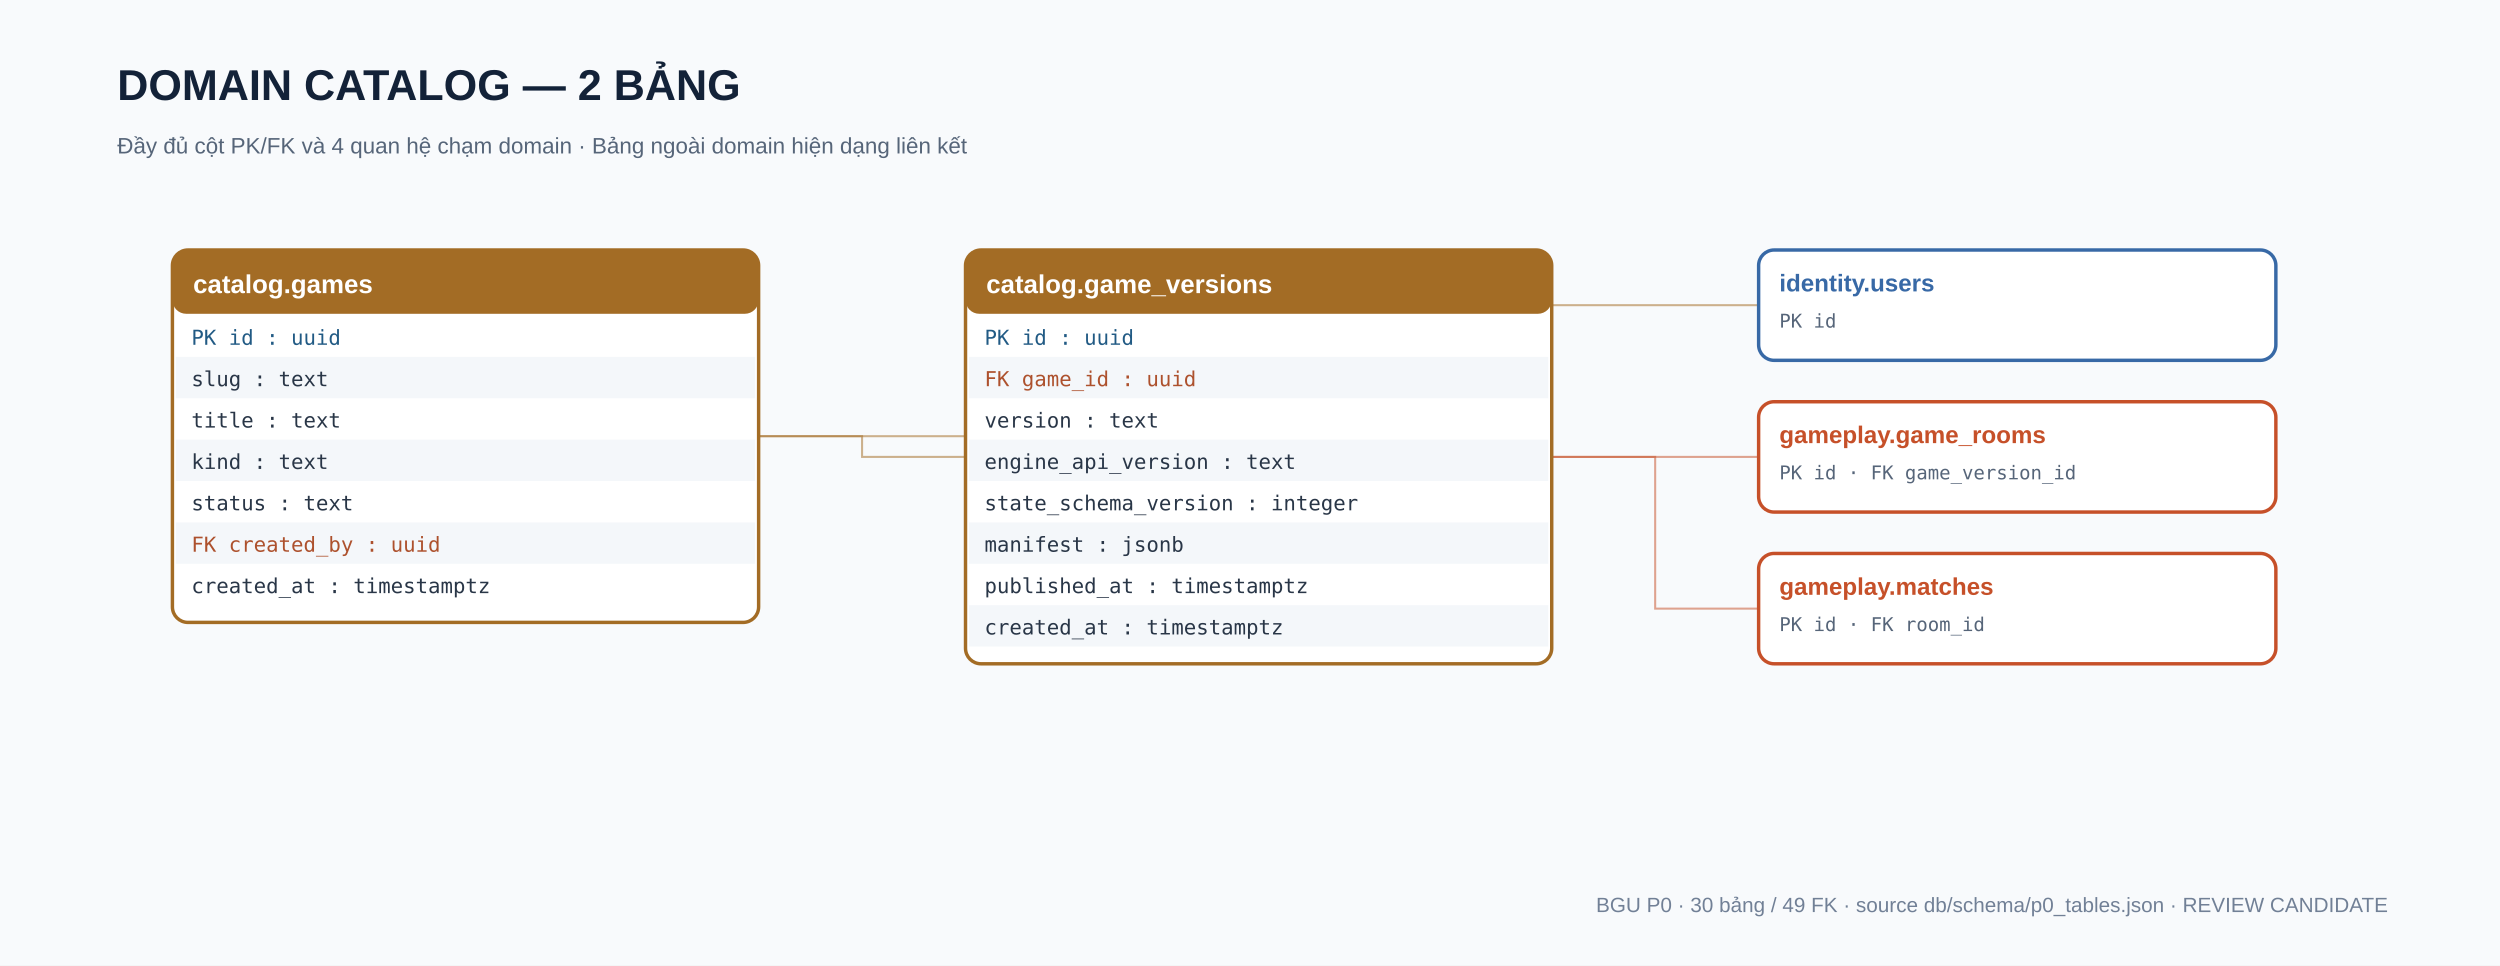
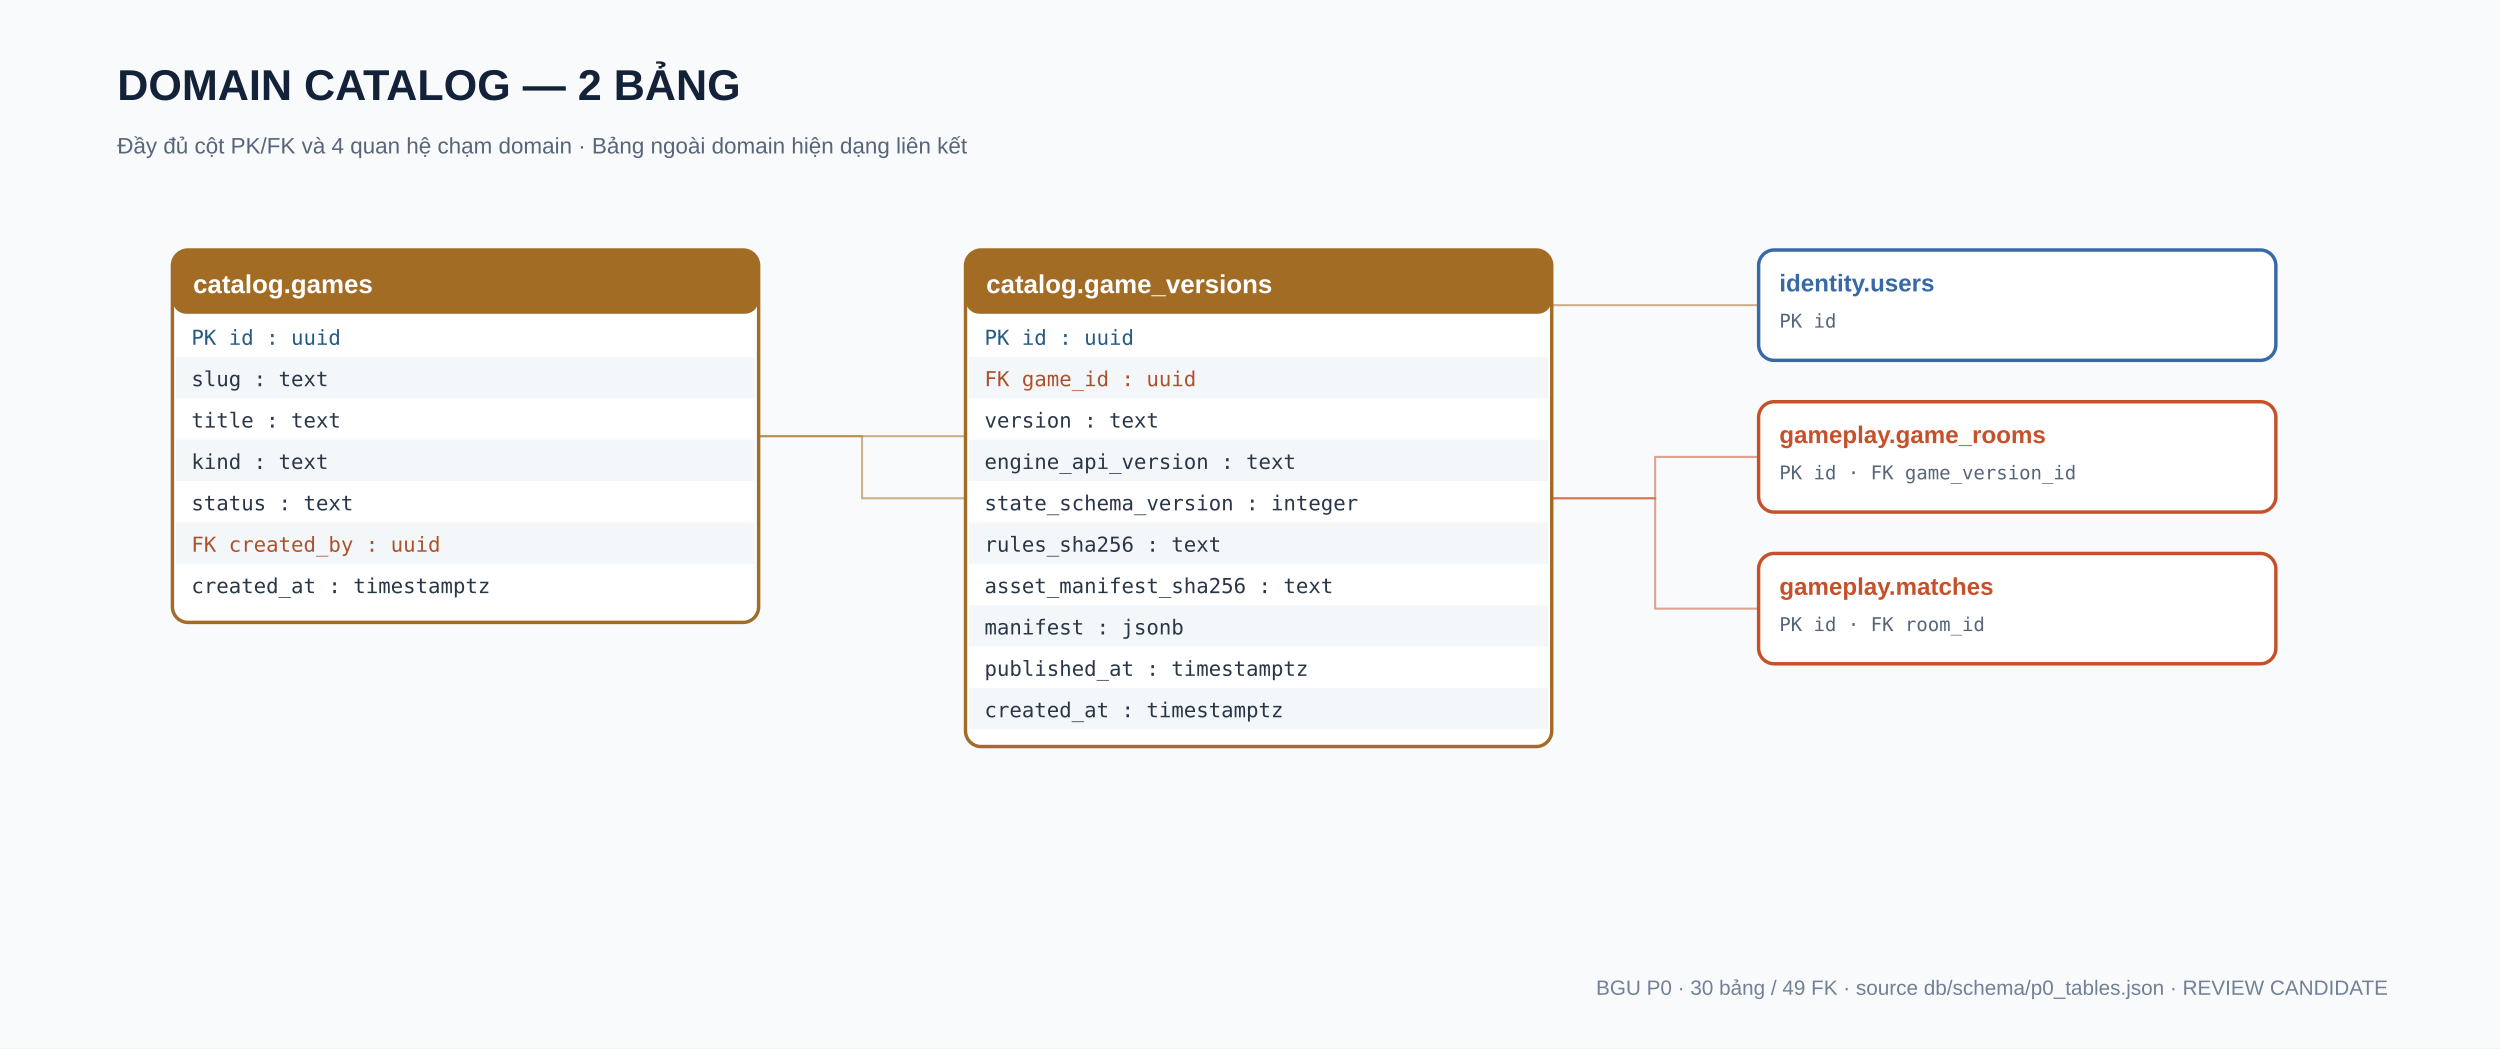
- <svg xmlns="http://www.w3.org/2000/svg" width="1450" height="560" viewBox="0 0 1450 560" role="img" aria-label="DOMAIN CATALOG — 2 BẢNG">
+ <svg xmlns="http://www.w3.org/2000/svg" width="1450" height="608" viewBox="0 0 1450 608" role="img" aria-label="DOMAIN CATALOG — 2 BẢNG">
  <rect width="100%" height="100%" fill="#F8FAFC" />
  <text x="68" y="58" font-family="Arial,sans-serif" font-size="25" font-weight="700" fill="#132238">DOMAIN CATALOG — 2 BẢNG</text>
  <text x="68" y="89" font-family="Arial,sans-serif" font-size="13" fill="#566579">Đầy đủ cột PK/FK và 4 quan hệ chạm domain · Bảng ngoài domain hiện dạng liên kết</text>
  <path d="M440,253 L730,253 L730,177 L1020,177" fill="none" stroke="#A36C25" stroke-width="1.2" opacity=".52" />
-   <path d="M560,265 L500,265 L500,253 L440,253" fill="none" stroke="#A36C25" stroke-width="1.2" opacity=".52" />
-   <path d="M1020,265 L960,265 L960,265 L900,265" fill="none" stroke="#C65029" stroke-width="1.2" opacity=".52" />
-   <path d="M1020,353 L960,353 L960,265 L900,265" fill="none" stroke="#C65029" stroke-width="1.2" opacity=".52" />
+   <path d="M560,289 L500,289 L500,253 L440,253" fill="none" stroke="#A36C25" stroke-width="1.2" opacity=".52" />
+   <path d="M1020,265 L960,265 L960,289 L900,289" fill="none" stroke="#C65029" stroke-width="1.2" opacity=".52" />
+   <path d="M1020,353 L960,353 L960,289 L900,289" fill="none" stroke="#C65029" stroke-width="1.2" opacity=".52" />
  <rect x="100" y="145" width="340" height="216" rx="9" fill="#FFFFFF" stroke="#A36C25" stroke-width="2" />
  <rect x="100" y="145" width="340" height="37" rx="8" fill="#A36C25" />
  <text x="112" y="170" font-family="Arial" font-size="15" font-weight="700" fill="#FFFFFF">catalog.games</text>
  <text x="111" y="200" font-family="Consolas,monospace" font-size="12" fill="#215A84">PK  id : uuid</text>
  <rect x="102" y="207" width="336" height="24" fill="#F4F7FA" />
  <text x="111" y="224" font-family="Consolas,monospace" font-size="12" fill="#293647">    slug : text</text>
  <text x="111" y="248" font-family="Consolas,monospace" font-size="12" fill="#293647">    title : text</text>
  <rect x="102" y="255" width="336" height="24" fill="#F4F7FA" />
  <text x="111" y="272" font-family="Consolas,monospace" font-size="12" fill="#293647">    kind : text</text>
  <text x="111" y="296" font-family="Consolas,monospace" font-size="12" fill="#293647">    status : text</text>
  <rect x="102" y="303" width="336" height="24" fill="#F4F7FA" />
  <text x="111" y="320" font-family="Consolas,monospace" font-size="12" fill="#AD512D">FK  created_by : uuid</text>
  <text x="111" y="344" font-family="Consolas,monospace" font-size="12" fill="#293647">    created_at : timestamptz</text>
-   <rect x="560" y="145" width="340" height="240" rx="9" fill="#FFFFFF" stroke="#A36C25" stroke-width="2" />
+   <rect x="560" y="145" width="340" height="288" rx="9" fill="#FFFFFF" stroke="#A36C25" stroke-width="2" />
  <rect x="560" y="145" width="340" height="37" rx="8" fill="#A36C25" />
  <text x="572" y="170" font-family="Arial" font-size="15" font-weight="700" fill="#FFFFFF">catalog.game_versions</text>
  <text x="571" y="200" font-family="Consolas,monospace" font-size="12" fill="#215A84">PK  id : uuid</text>
  <rect x="562" y="207" width="336" height="24" fill="#F4F7FA" />
  <text x="571" y="224" font-family="Consolas,monospace" font-size="12" fill="#AD512D">FK  game_id : uuid</text>
  <text x="571" y="248" font-family="Consolas,monospace" font-size="12" fill="#293647">    version : text</text>
  <rect x="562" y="255" width="336" height="24" fill="#F4F7FA" />
  <text x="571" y="272" font-family="Consolas,monospace" font-size="12" fill="#293647">    engine_api_version : text</text>
  <text x="571" y="296" font-family="Consolas,monospace" font-size="12" fill="#293647">    state_schema_version : integer</text>
  <rect x="562" y="303" width="336" height="24" fill="#F4F7FA" />
-   <text x="571" y="320" font-family="Consolas,monospace" font-size="12" fill="#293647">    manifest : jsonb</text>
-   <text x="571" y="344" font-family="Consolas,monospace" font-size="12" fill="#293647">    published_at : timestamptz</text>
+   <text x="571" y="320" font-family="Consolas,monospace" font-size="12" fill="#293647">    rules_sha256 : text</text>
+   <text x="571" y="344" font-family="Consolas,monospace" font-size="12" fill="#293647">    asset_manifest_sha256 : text</text>
  <rect x="562" y="351" width="336" height="24" fill="#F4F7FA" />
-   <text x="571" y="368" font-family="Consolas,monospace" font-size="12" fill="#293647">    created_at : timestamptz</text>
+   <text x="571" y="368" font-family="Consolas,monospace" font-size="12" fill="#293647">    manifest : jsonb</text>
+   <text x="571" y="392" font-family="Consolas,monospace" font-size="12" fill="#293647">    published_at : timestamptz</text>
+   <rect x="562" y="399" width="336" height="24" fill="#F4F7FA" />
+   <text x="571" y="416" font-family="Consolas,monospace" font-size="12" fill="#293647">    created_at : timestamptz</text>
  <rect x="1020" y="145" width="300" height="64" rx="9" fill="#FFFFFF" stroke="#3869A6" stroke-width="2" />
  <text x="1032" y="169" font-family="Arial" font-size="14" font-weight="700" fill="#3869A6">identity.users</text>
  <text x="1032" y="190" font-family="monospace" font-size="11" fill="#566579">PK id</text>
  <rect x="1020" y="233" width="300" height="64" rx="9" fill="#FFFFFF" stroke="#C65029" stroke-width="2" />
  <text x="1032" y="257" font-family="Arial" font-size="14" font-weight="700" fill="#C65029">gameplay.game_rooms</text>
  <text x="1032" y="278" font-family="monospace" font-size="11" fill="#566579">PK id · FK game_version_id</text>
  <rect x="1020" y="321" width="300" height="64" rx="9" fill="#FFFFFF" stroke="#C65029" stroke-width="2" />
  <text x="1032" y="345" font-family="Arial" font-size="14" font-weight="700" fill="#C65029">gameplay.matches</text>
  <text x="1032" y="366" font-family="monospace" font-size="11" fill="#566579">PK id · FK room_id</text>
-   <text x="1385" y="529" text-anchor="end" font-family="Arial" font-size="12" fill="#718096">BGU P0 · 30 bảng / 49 FK · source db/schema/p0_tables.json · REVIEW CANDIDATE</text>
+   <text x="1385" y="577" text-anchor="end" font-family="Arial" font-size="12" fill="#718096">BGU P0 · 30 bảng / 49 FK · source db/schema/p0_tables.json · REVIEW CANDIDATE</text>
</svg>
